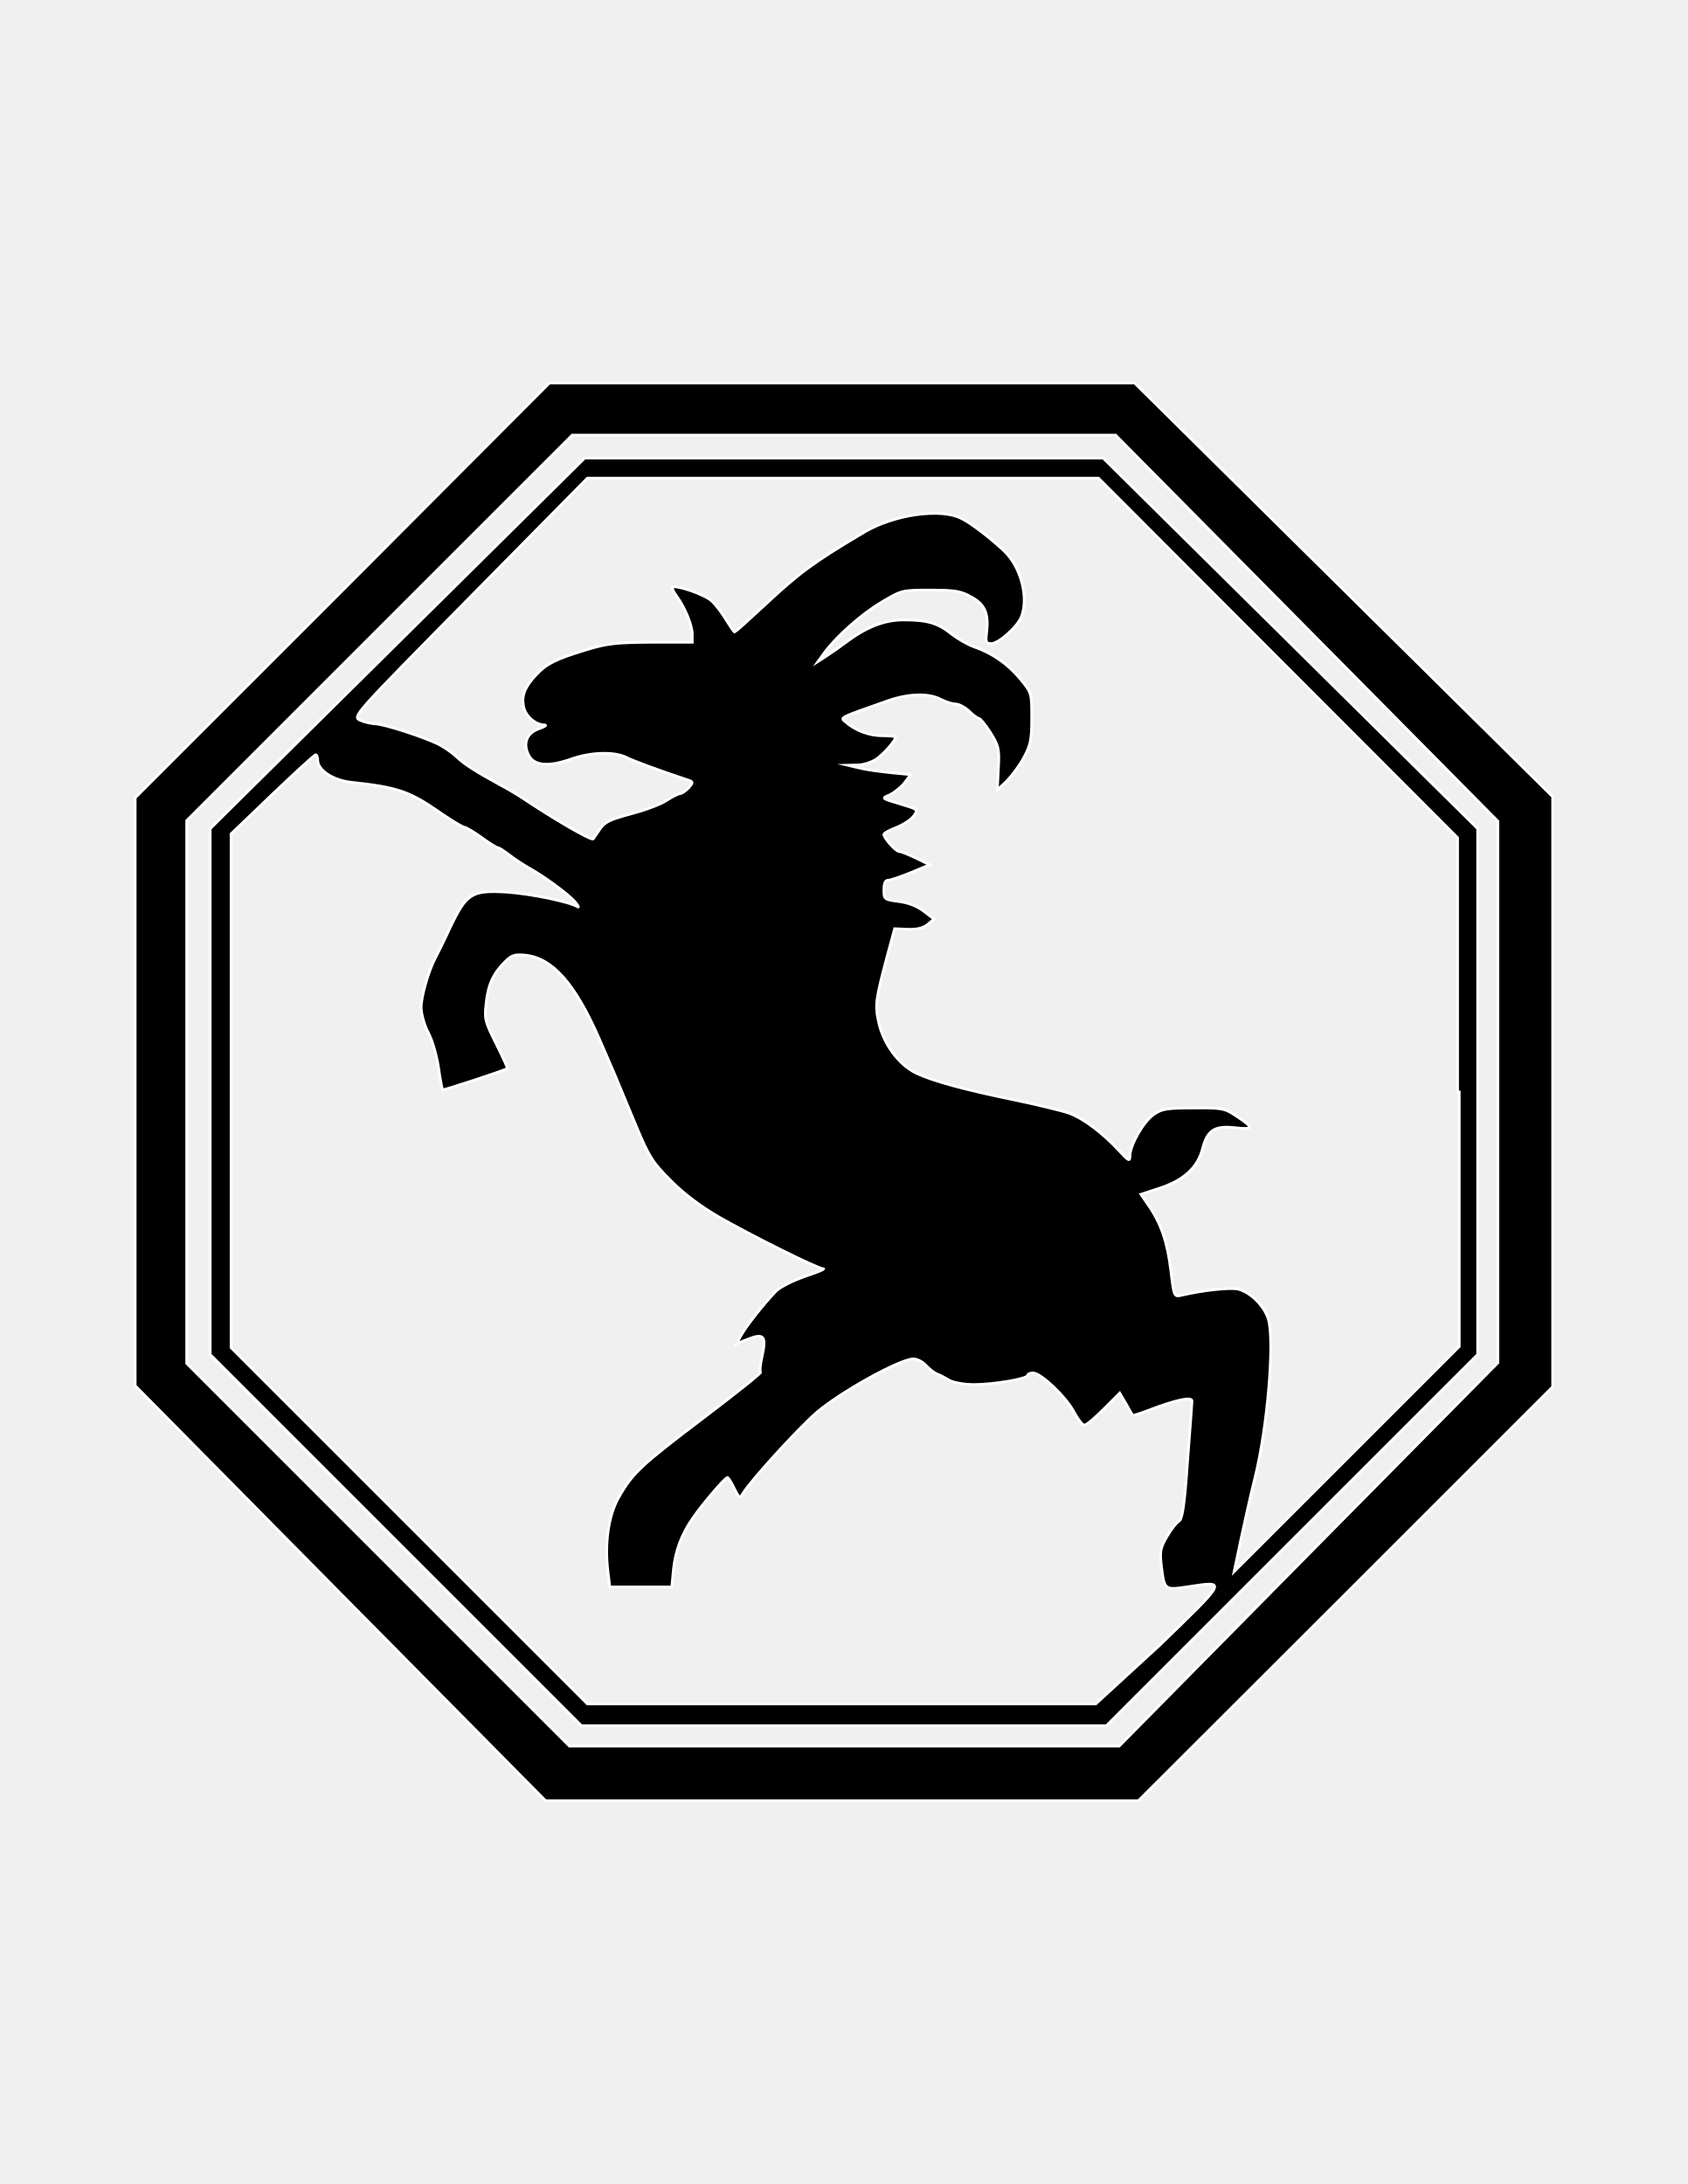
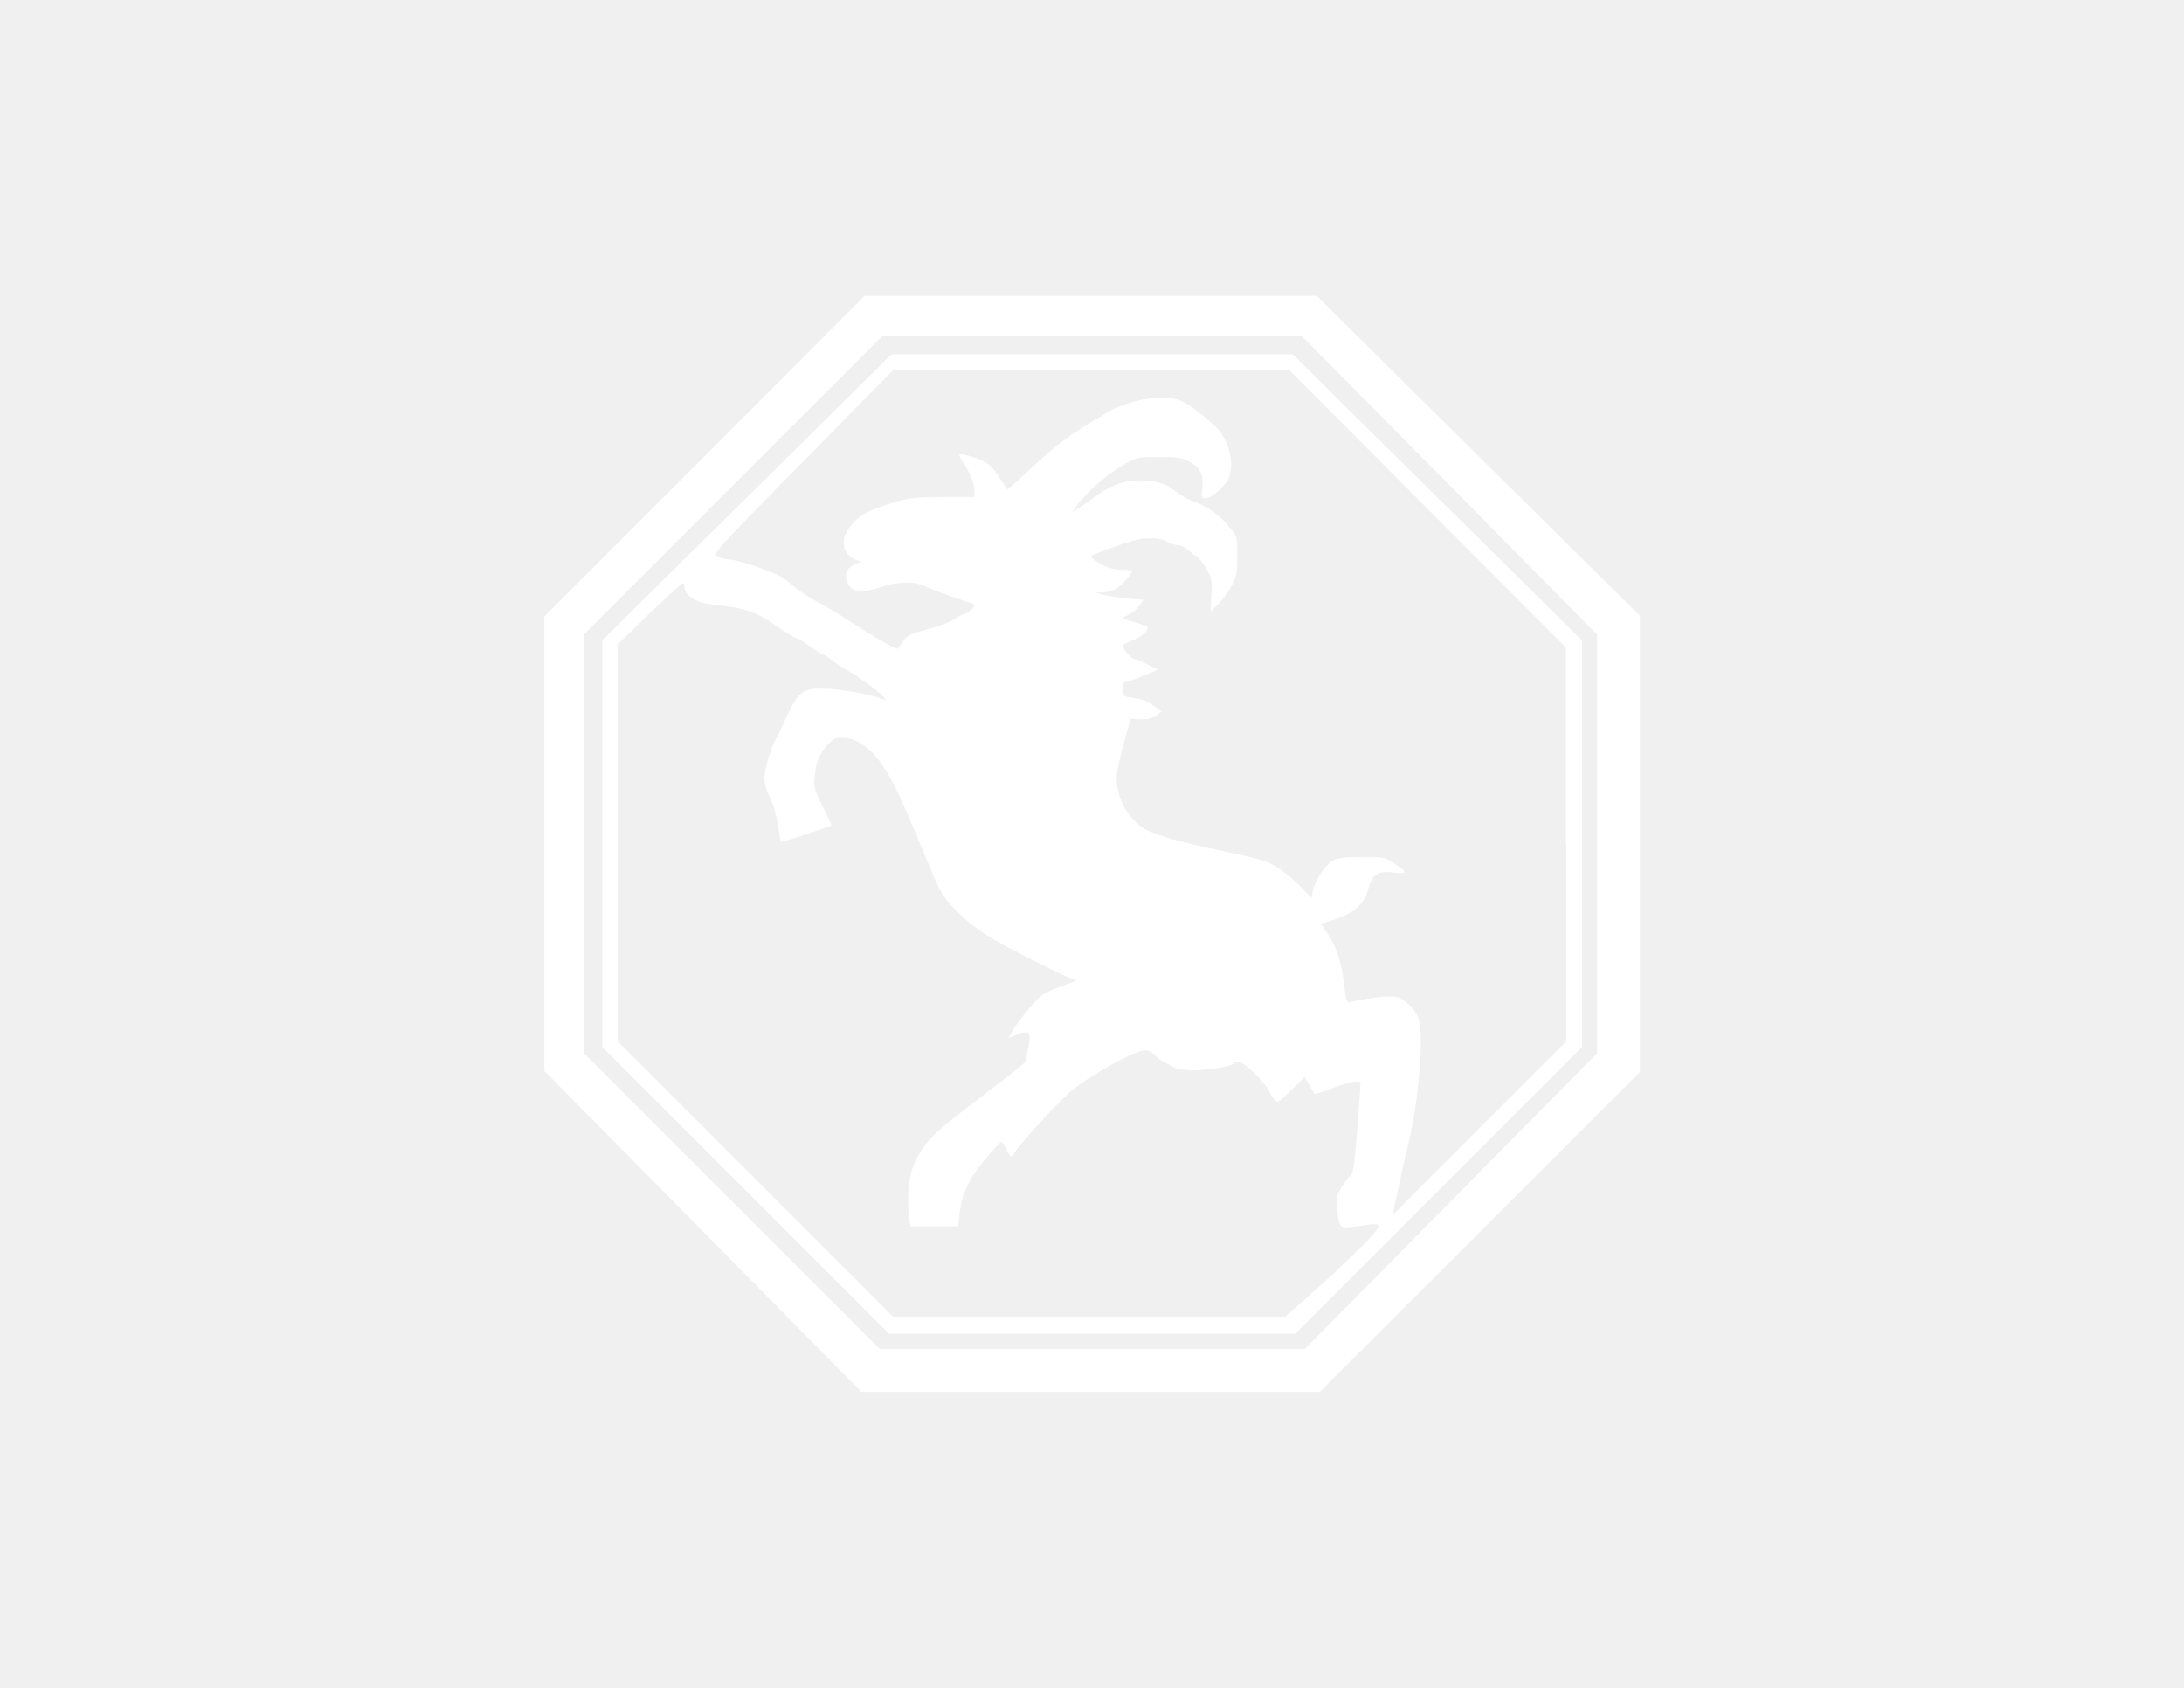
- <svg xmlns="http://www.w3.org/2000/svg" version="1.1" id="Layer_1" x="0px" y="0px" viewBox="0 0 612 792" enable-background="new 0 0 612 792" xml:space="preserve">
-   <path stroke="#FFFFFF" stroke-miterlimit="10" d="  M123.4,577.8L49,502.5V289.3l75.2-75.2l75-75.2h212.2l75.8,75l75.8,75v214l-75.2,75.2l-75,74.9H197.8L123.4,577.8L123.4,577.8z   M474.4,563.7l68.7-69.5V297.8l-69.3-70l-69.3-70H207.5l-69.9,69.9l-69.9,69.9v196.8l69.4,69.4l69.4,69.4h199.3L474.4,563.7  L474.4,563.7z M143.5,558.5l-67.3-67.3V300.5l67.9-67.2l67.9-67.2h188l67.9,67.2l67.9,67.2v190.7l-67.3,67.3l-67.3,67.3H210.8  L143.5,558.5z M420.4,596.7c24.7-23.9,24.5-23.4,10.5-21.3c-8.7,1.3-8.7,1.3-9.8-7.5c-0.6-5.4-0.4-6.6,2.1-10.8  c1.5-2.6,3.4-5,4.3-5.5c1.2-0.6,2-5.8,3.1-21.8c0.9-11.5,1.6-21.3,1.6-21.7c0-1.7-5.5-0.6-16.2,3.5c-2.8,1.1-5.3,1.8-5.3,1.7  c-0.1-0.1-1.2-2-2.4-4.2l-2.3-3.9l-5.8,5.8c-3.2,3.2-6.2,5.8-7,5.8s-2.4-2.2-3.8-4.8c-2.9-5.5-12-14.1-14.8-14.1c-1.1,0-2,0.4-2,0.9  c0,1.2-12.2,3.3-19.5,3.3c-3.4,0-7.3-0.7-8.8-1.5c-1.5-0.9-3.5-2-4.7-2.4c-1.1-0.5-2.9-2-4-3.2s-3.1-2.2-4.4-2.2  c-4.9,0-26.8,12.2-35.3,19.6c-7.3,6.5-23.7,24.5-26.6,29.3c-1.1,1.8-1.3,1.6-3.1-2c-1-2.2-2.2-3.9-2.4-3.9c-0.9,0-9.4,10-12.5,14.6  c-4.2,6-6.4,12-7.1,18.7l-0.6,6.4h-22.5l-0.7-5.9c-1.2-9.9,0.2-20.1,4-26.7c5-8.8,8.1-11.6,30.8-28.8c11.6-8.8,20.9-16.2,20.6-16.5  c-0.4-0.4-0.1-3.1,0.6-6.1c1.5-7,0.5-8.1-5.1-5.9l-4.3,1.7l1.8-3.2c1.8-3.2,7.8-10.9,12.4-15.7c1.5-1.6,5.8-3.8,10.6-5.5  c4.5-1.5,7.6-2.8,6.7-2.8c-2,0-26.2-12.1-37.9-18.8c-6.5-3.8-12.6-8.3-17.3-13.1c-6.6-6.6-7.8-8.4-12.4-19.3  c-7.6-18.4-8.6-20.7-13.7-32.4c-8.7-19.8-16.8-29-26.6-30.1c-3.7-0.4-4.9-0.1-7.1,2c-4.4,4.2-6.5,8.4-7.2,15.2  c-0.7,6-0.5,6.7,3.7,15.1c2.4,4.8,4.2,8.8,4,8.8c-2.3,1.1-23.3,8-23.5,7.7c-0.2-0.2-0.9-3.8-1.5-8c-0.6-4.2-2.2-9.9-3.7-12.7  s-2.6-7-2.6-9.2c0-3.8,2.6-13,5-17.6c0.6-1.1,3.1-6.1,5.5-11.3c6-12.5,7.8-13.6,20.4-12.9c8.8,0.6,22.5,3.4,25.8,5.3  c0.7,0.5,0.2-0.5-1.1-2c-2.7-2.9-11.3-9.2-16.8-12.2c-1.7-1-4.7-2.9-6.6-4.4c-2-1.5-3.9-2.8-4.4-2.8c-0.4,0-3.1-1.6-5.9-3.7  c-2.8-2-5.6-3.7-6.2-3.7s-5.3-2.8-10.4-6.4c-9.7-6.6-14.4-8.2-30.6-9.9c-6.6-0.7-12.2-4.4-12.2-8c0-1.1-0.4-2-0.7-2  c-0.5,0-7.5,6.5-15.8,14.4l-14.9,14.3v186.3l64.6,64.6l64.6,64.6h184.3L420.4,596.7L420.4,596.7z M528.5,396v-92.2l-65.1-65.2  l-65.1-65.2H213l-42.6,43.2c-42.5,43.1-42.6,43.2-39.8,44.6c1.6,0.7,4,1.2,5.5,1.3c3.1,0,18.7,5.1,23.5,7.7c1.7,0.9,4.4,2.8,6,4.3  c2.8,2.7,7.3,5.5,15.9,10.2c2.3,1.2,5.4,3.1,6.9,4c11.9,8,26.1,16.3,26.7,15.5c0.1-0.2,1.2-1.8,2.4-3.5c1.8-2.7,3.7-3.5,11.4-5.6  c5-1.3,10.9-3.5,12.9-4.9c2-1.3,4.2-2.4,4.8-2.4c0.6,0,2-1,3.1-2.1c1.5-1.7,1.6-2.2,0.4-2.6c-12-4-20.3-7.1-22.9-8.4  c-4.3-2.2-13-2-20.2,0.6c-8.3,2.9-13.5,2.4-15.4-1.6c-2.1-4.3-0.5-8,4-9.5c2-0.7,2.8-1.3,1.8-1.3c-3.4-0.1-7-3.3-7.6-6.9  c-0.7-3.9,0.5-6.9,4.7-11.4c3.7-3.9,7-5.6,17.9-8.9c7.8-2.4,10.9-2.7,23.9-2.8H251V230c0-3.3-2.6-9.5-5.5-13.6  c-1.2-1.6-2-3.2-1.7-3.4c1.1-1.1,11.8,2.6,14.2,4.9c1.5,1.3,3.8,4.4,5.3,6.9c1.5,2.4,2.8,4.4,3.1,4.4c0.2,0,5-4.3,10.6-9.5  c12.9-12.1,18-15.8,36.5-26.8c10.9-6.4,27.7-8.7,35.1-4.9c3.7,1.8,11.1,7.6,15.7,12c5.9,5.8,8.7,16.6,6.1,23.5  c-1.3,3.7-8.3,9.9-11,9.9c-1.8,0-2.1-0.5-1.7-3.7c0.9-7.1-0.5-10.4-5.3-13.1c-3.9-2.2-5.8-2.6-14.9-2.6c-10.5,0-10.5,0-17.9,4.4  c-7.5,4.5-16.3,12.4-20.6,18.2l-2.3,3.2l3.1-2c1.7-1.1,4.7-3.2,6.7-4.7c7.7-5.8,14.2-8.3,21.2-8.3c8.4,0,12.4,1.1,17.3,5.1  c2.2,1.7,5.9,3.9,8.3,4.7c6.6,2.3,12.2,6.2,16.8,11.8c4,4.9,4,5,4,14c0,7.7-0.4,9.8-2.8,14.2c-1.5,2.9-4.4,6.7-6.2,8.6l-3.5,3.3  l0.4-7.8c0.4-7.3,0.1-8.2-2.9-13.1c-1.8-2.8-3.7-5.1-4.2-5.1s-2.1-1.2-3.5-2.6c-1.6-1.5-3.8-2.6-4.9-2.6s-3.5-0.7-5.4-1.7  c-4.4-2.3-11.6-2.1-19.1,0.5c-18.1,6.4-17.4,6-15.4,7.7c3.5,3.1,8.6,5,13.3,5c2.6,0,4.8,0.2,4.8,0.6c0,1.2-4.4,6.2-7.1,8  c-1.6,1-4.4,2-6.5,2l-3.7,0.1l4.2,1c2.3,0.6,7.5,1.3,11.4,1.7l7.2,0.7l-2.3,3.1c-1.3,1.6-3.7,3.5-5.4,4.3c-2.9,1.2-2.9,1.2,3.8,3.2  c6.6,2,6.7,2,5.1,4.3c-0.9,1.3-3.7,3.2-6.2,4.2c-2.6,1-4.7,2.1-4.7,2.6c0,1.3,4.3,6.2,5.6,6.2c0.7,0,3.4,1.1,6.1,2.4l4.9,2.4  l-6.7,2.8c-3.7,1.5-7.5,2.8-8.3,2.8c-1.1,0-1.6,1.1-1.6,3.5c0,3.4,0.1,3.5,5.3,4.2c3.4,0.4,6.6,1.6,9.1,3.5l3.8,2.9l-2.4,2  c-1.7,1.3-3.8,1.8-7.1,1.7l-4.8-0.2l-2.4,8.8c-4.5,16.9-4.8,18.6-3.4,25.1c1.7,7.8,7.2,15.4,13.7,18.5c5.9,2.8,17.1,5.9,36.1,9.8  c8.1,1.7,16.8,3.8,19.3,4.7c5,1.8,12.1,7.1,18.1,13.6c3.5,3.8,3.9,4,3.9,1.8c0.1-3.9,4.9-12.4,8.6-14.9c2.9-2.1,4.7-2.4,14.4-2.4  c10.3-0.1,11.4,0.1,15.4,2.8c6.6,4.3,6.6,5.1,0.1,4.4c-7.8-0.9-10.4,0.7-12.2,7.7c-1.8,6.9-7.1,11.6-16.2,14.4l-6.1,2l2.6,3.8  c4.7,6.7,7,13.6,8.2,23.6c1.2,9.8,1.2,9.8,3.9,9.2c7.7-1.8,17.1-2.8,20.2-2.3c4.5,0.9,9.8,6,11.3,11c2.3,7.8-0.2,38.8-4.9,57.7  c-1.5,6-3.8,16.2-5.1,22.4l-2.4,11.4l40.8-40.8l40.8-40.8V396H528.5L528.5,396z" />
+ <svg xmlns="http://www.w3.org/2000/svg" version="1.1" id="Layer_1" x="0px" y="0px" viewBox="0 0 792 612" enable-background="new 0 0 792 612" xml:space="preserve">
+   <path fill="#FFFFFF" d="  M254.9,446.5l-57.5-58.2V223.5l58.1-58.1l58-58.1h164l58.6,58l58.6,58v165.4l-58.1,58.1l-58,57.9H312.4L254.9,446.5L254.9,446.5z   M526.1,435.6l53.1-53.7V230.1L525.7,176l-53.6-54.1H319.9l-54,54l-54,54V382l53.6,53.6l53.6,53.6h154L526.1,435.6L526.1,435.6z   M270.4,431.6l-52-52V232.2l52.5-51.9l52.5-51.9h145.3l52.5,51.9l52.5,51.9v147.4l-52,52l-52,52H322.4L270.4,431.6z M484.4,461.1  c19.1-18.5,18.9-18.1,8.1-16.5c-6.7,1-6.7,1-7.6-5.8c-0.5-4.2-0.3-5.1,1.6-8.3c1.2-2,2.6-3.9,3.3-4.2c0.9-0.5,1.5-4.5,2.4-16.8  c0.7-8.9,1.2-16.5,1.2-16.8c0-1.3-4.2-0.5-12.5,2.7c-2.2,0.8-4.1,1.4-4.1,1.3c-0.1-0.1-0.9-1.5-1.9-3.2l-1.8-3l-4.5,4.5  c-2.5,2.5-4.8,4.5-5.4,4.5c-0.6,0-1.9-1.7-2.9-3.7c-2.2-4.2-9.3-10.9-11.4-10.9c-0.9,0-1.5,0.3-1.5,0.7c0,0.9-9.4,2.5-15.1,2.5  c-2.6,0-5.6-0.5-6.8-1.2c-1.2-0.7-2.7-1.5-3.6-1.9c-0.9-0.4-2.2-1.5-3.1-2.5c-0.9-0.9-2.4-1.7-3.4-1.7c-3.8,0-20.7,9.4-27.3,15.1  c-5.6,5-18.3,18.9-20.6,22.6c-0.9,1.4-1,1.2-2.4-1.5c-0.8-1.7-1.7-3-1.9-3c-0.7,0-7.3,7.7-9.7,11.3c-3.2,4.6-4.9,9.3-5.5,14.5  l-0.5,4.9h-17.4l-0.5-4.6c-0.9-7.7,0.2-15.5,3.1-20.6c3.9-6.8,6.3-9,23.8-22.3c9-6.8,16.1-12.5,15.9-12.8c-0.3-0.3-0.1-2.4,0.5-4.7  c1.2-5.4,0.4-6.3-3.9-4.6l-3.3,1.3l1.4-2.5c1.4-2.5,6-8.4,9.6-12.1c1.2-1.2,4.5-2.9,8.2-4.2c3.5-1.2,5.9-2.2,5.2-2.2  c-1.5,0-20.2-9.4-29.3-14.5c-5-2.9-9.7-6.4-13.4-10.1c-5.1-5.1-6-6.5-9.6-14.9c-5.9-14.2-6.6-16-10.6-25  c-6.7-15.3-13-22.4-20.6-23.3c-2.9-0.3-3.8-0.1-5.5,1.5c-3.4,3.2-5,6.5-5.6,11.7c-0.5,4.6-0.4,5.2,2.9,11.7c1.9,3.7,3.2,6.8,3.1,6.8  c-1.8,0.8-18,6.2-18.2,5.9c-0.2-0.2-0.7-2.9-1.2-6.2c-0.5-3.2-1.7-7.6-2.9-9.8c-1.2-2.2-2-5.4-2-7.1c0-2.9,2-10,3.9-13.6  c0.5-0.9,2.4-4.7,4.2-8.7c4.6-9.7,6-10.5,15.8-10c6.8,0.5,17.4,2.6,19.9,4.1c0.5,0.4,0.2-0.4-0.9-1.5c-2.1-2.2-8.7-7.1-13-9.4  c-1.3-0.8-3.6-2.2-5.1-3.4c-1.5-1.2-3-2.2-3.4-2.2c-0.3,0-2.4-1.2-4.6-2.9c-2.2-1.5-4.3-2.9-4.8-2.9s-4.1-2.2-8-4.9  c-7.5-5.1-11.1-6.3-23.6-7.6c-5.1-0.5-9.4-3.4-9.4-6.2c0-0.9-0.3-1.5-0.5-1.5c-0.4,0-5.8,5-12.2,11.1l-11.5,11.1v144l49.9,49.9  l49.9,49.9h142.4L484.4,461.1L484.4,461.1z M567.9,306v-71.2l-50.3-50.4L467.3,134H324.1l-32.9,33.4c-32.8,33.3-32.9,33.4-30.8,34.5  c1.2,0.5,3.1,0.9,4.2,1c2.4,0,14.5,3.9,18.2,6c1.3,0.7,3.4,2.2,4.6,3.3c2.2,2.1,5.6,4.2,12.3,7.9c1.8,0.9,4.2,2.4,5.3,3.1  c9.2,6.2,20.2,12.6,20.6,12c0.1-0.2,0.9-1.4,1.9-2.7c1.4-2.1,2.9-2.7,8.8-4.3c3.9-1,8.4-2.7,10-3.8c1.5-1,3.2-1.9,3.7-1.9  c0.5,0,1.5-0.8,2.4-1.6c1.2-1.3,1.2-1.7,0.3-2c-9.3-3.1-15.7-5.5-17.7-6.5c-3.3-1.7-10-1.5-15.6,0.5c-6.4,2.2-10.4,1.9-11.9-1.2  c-1.6-3.3-0.4-6.2,3.1-7.3c1.5-0.5,2.2-1,1.4-1c-2.6-0.1-5.4-2.5-5.9-5.3c-0.5-3,0.4-5.3,3.6-8.8c2.9-3,5.4-4.3,13.8-6.9  c6-1.9,8.4-2.1,18.5-2.2h11.4v-2.2c0-2.6-2-7.3-4.2-10.5c-0.9-1.2-1.5-2.5-1.3-2.6c0.9-0.9,9.1,2,11,3.8c1.2,1,2.9,3.4,4.1,5.3  c1.2,1.9,2.2,3.4,2.4,3.4c0.2,0,3.9-3.3,8.2-7.3c10-9.4,13.9-12.2,28.2-20.7c8.4-4.9,21.4-6.7,27.1-3.8c2.9,1.4,8.6,5.9,12.1,9.3  c4.6,4.5,6.7,12.8,4.7,18.2c-1,2.9-6.4,7.6-8.5,7.6c-1.4,0-1.6-0.4-1.3-2.9c0.7-5.5-0.4-8-4.1-10.1c-3-1.7-4.5-2-11.5-2  c-8.1,0-8.1,0-13.8,3.4c-5.8,3.5-12.6,9.6-15.9,14.1l-1.8,2.5l2.4-1.5c1.3-0.9,3.6-2.5,5.2-3.6c6-4.5,11-6.4,16.4-6.4  c6.5,0,9.6,0.9,13.4,3.9c1.7,1.3,4.6,3,6.4,3.6c5.1,1.8,9.4,4.8,13,9.1c3.1,3.8,3.1,3.9,3.1,10.8c0,5.9-0.3,7.6-2.2,11  c-1.2,2.2-3.4,5.2-4.8,6.6l-2.7,2.5l0.3-6c0.3-5.6,0.1-6.3-2.2-10.1c-1.4-2.2-2.9-3.9-3.2-3.9s-1.6-0.9-2.7-2c-1.2-1.2-2.9-2-3.8-2  s-2.7-0.5-4.2-1.3c-3.4-1.8-9-1.6-14.8,0.4c-14,4.9-13.4,4.6-11.9,5.9c2.7,2.4,6.6,3.9,10.3,3.9c2,0,3.7,0.2,3.7,0.5  c0,0.9-3.4,4.8-5.5,6.2c-1.2,0.8-3.4,1.5-5,1.5l-2.9,0.1l3.2,0.8c1.8,0.5,5.8,1,8.8,1.3l5.6,0.5l-1.8,2.4c-1,1.2-2.9,2.7-4.2,3.3  c-2.2,0.9-2.2,0.9,2.9,2.5c5.1,1.5,5.2,1.5,3.9,3.3c-0.7,1-2.9,2.5-4.8,3.2c-2,0.8-3.6,1.6-3.6,2c0,1,3.3,4.8,4.3,4.8  c0.5,0,2.6,0.9,4.7,1.9l3.8,1.9l-5.2,2.2c-2.9,1.2-5.8,2.2-6.4,2.2c-0.9,0-1.2,0.9-1.2,2.7c0,2.6,0.1,2.7,4.1,3.2  c2.6,0.3,5.1,1.2,7,2.7l2.9,2.2l-1.9,1.5c-1.3,1-2.9,1.4-5.5,1.3l-3.7-0.2l-1.9,6.8c-3.5,13.1-3.7,14.4-2.6,19.4  c1.3,6,5.6,11.9,10.6,14.3c4.6,2.2,13.2,4.6,27.9,7.6c6.3,1.3,13,2.9,14.9,3.6c3.9,1.4,9.4,5.5,14,10.5c2.7,2.9,3,3.1,3,1.4  c0.1-3,3.8-9.6,6.6-11.5c2.2-1.6,3.6-1.9,11.1-1.9c8-0.1,8.8,0.1,11.9,2.2c5.1,3.3,5.1,3.9,0.1,3.4c-6-0.7-8,0.5-9.4,6  c-1.4,5.3-5.5,9-12.5,11.1l-4.7,1.5l2,2.9c3.6,5.2,5.4,10.5,6.3,18.2c0.9,7.6,0.9,7.6,3,7.1c6-1.4,13.2-2.2,15.6-1.8  c3.5,0.7,7.6,4.6,8.7,8.5c1.8,6-0.2,30-3.8,44.6c-1.2,4.6-2.9,12.5-3.9,17.3l-1.9,8.8l31.5-31.5l31.5-31.5V306H567.9L567.9,306z" />
</svg>
